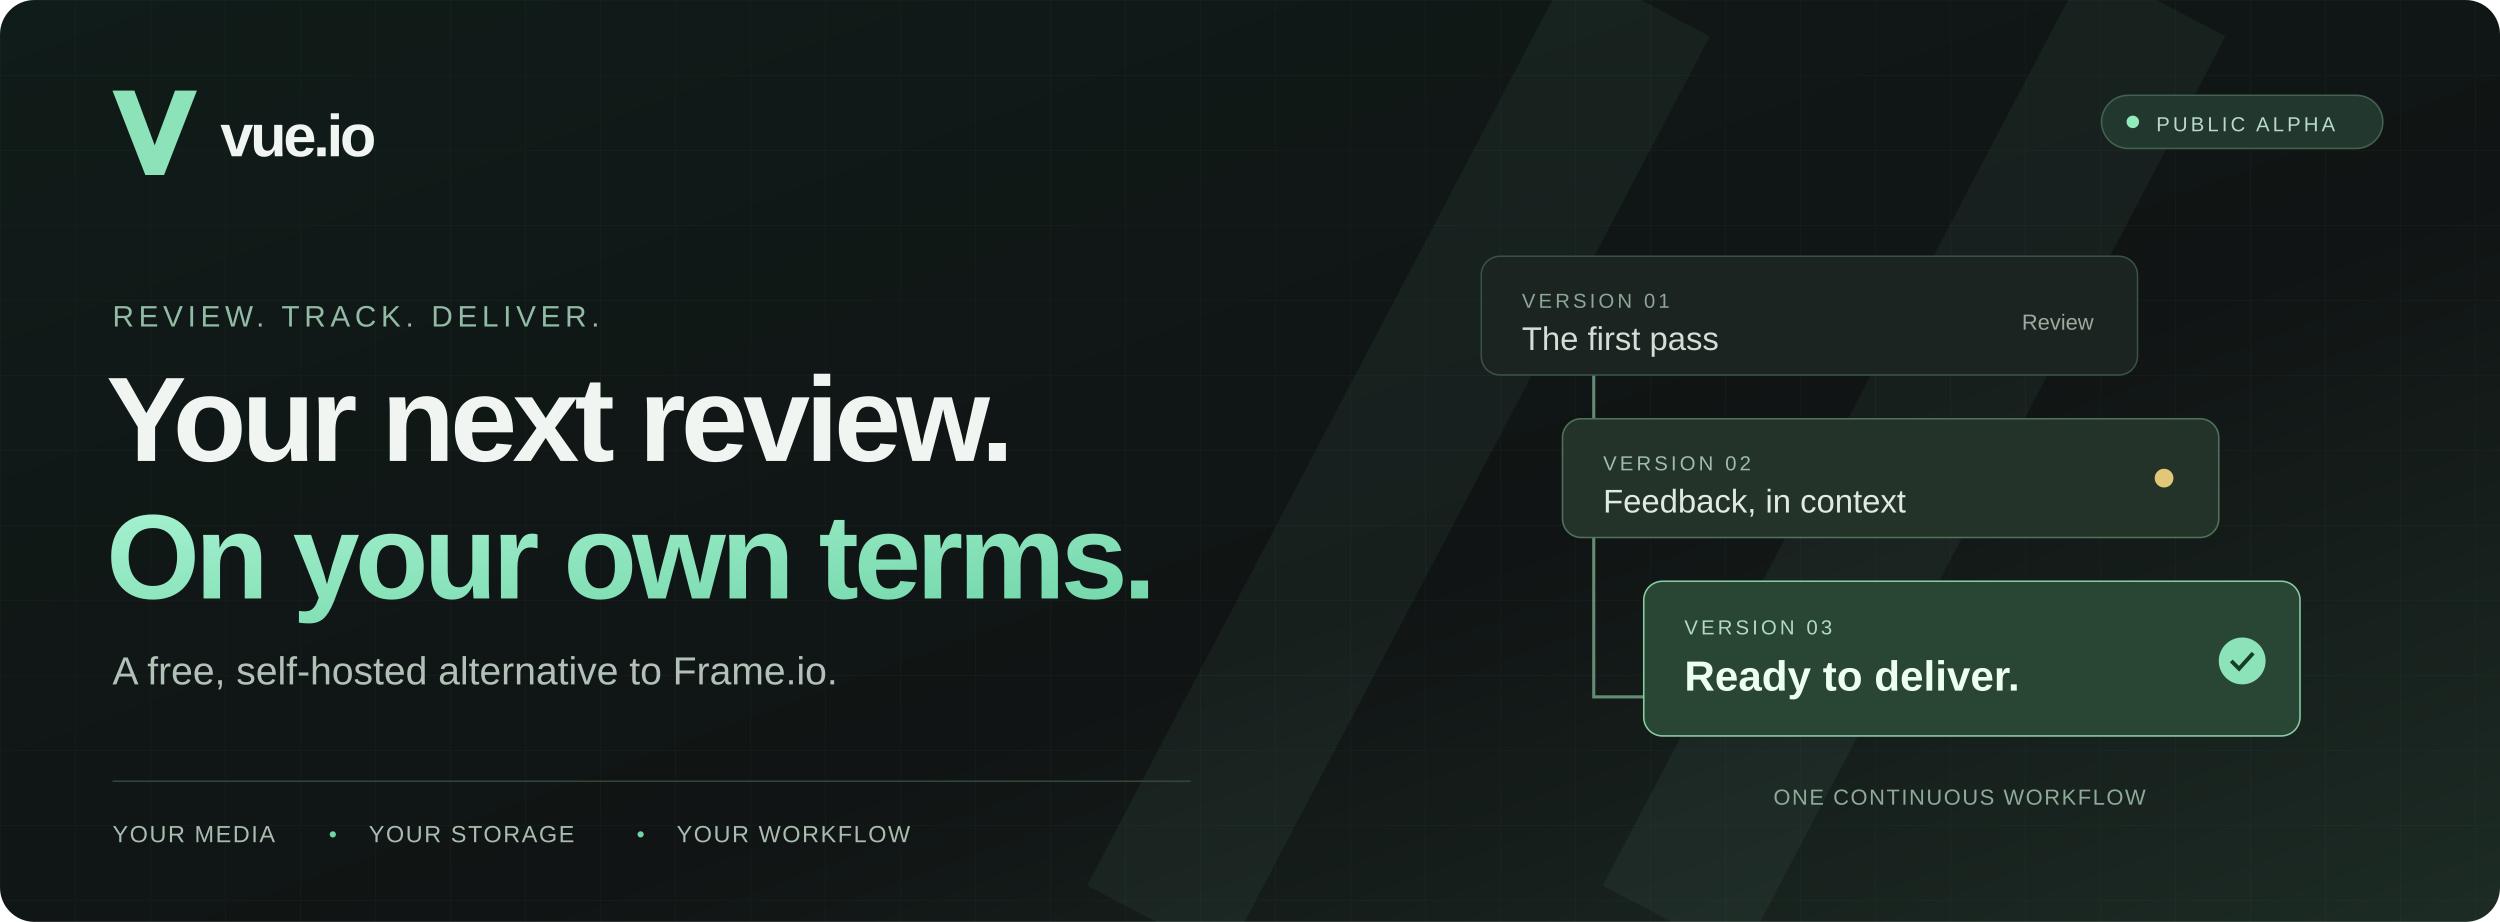
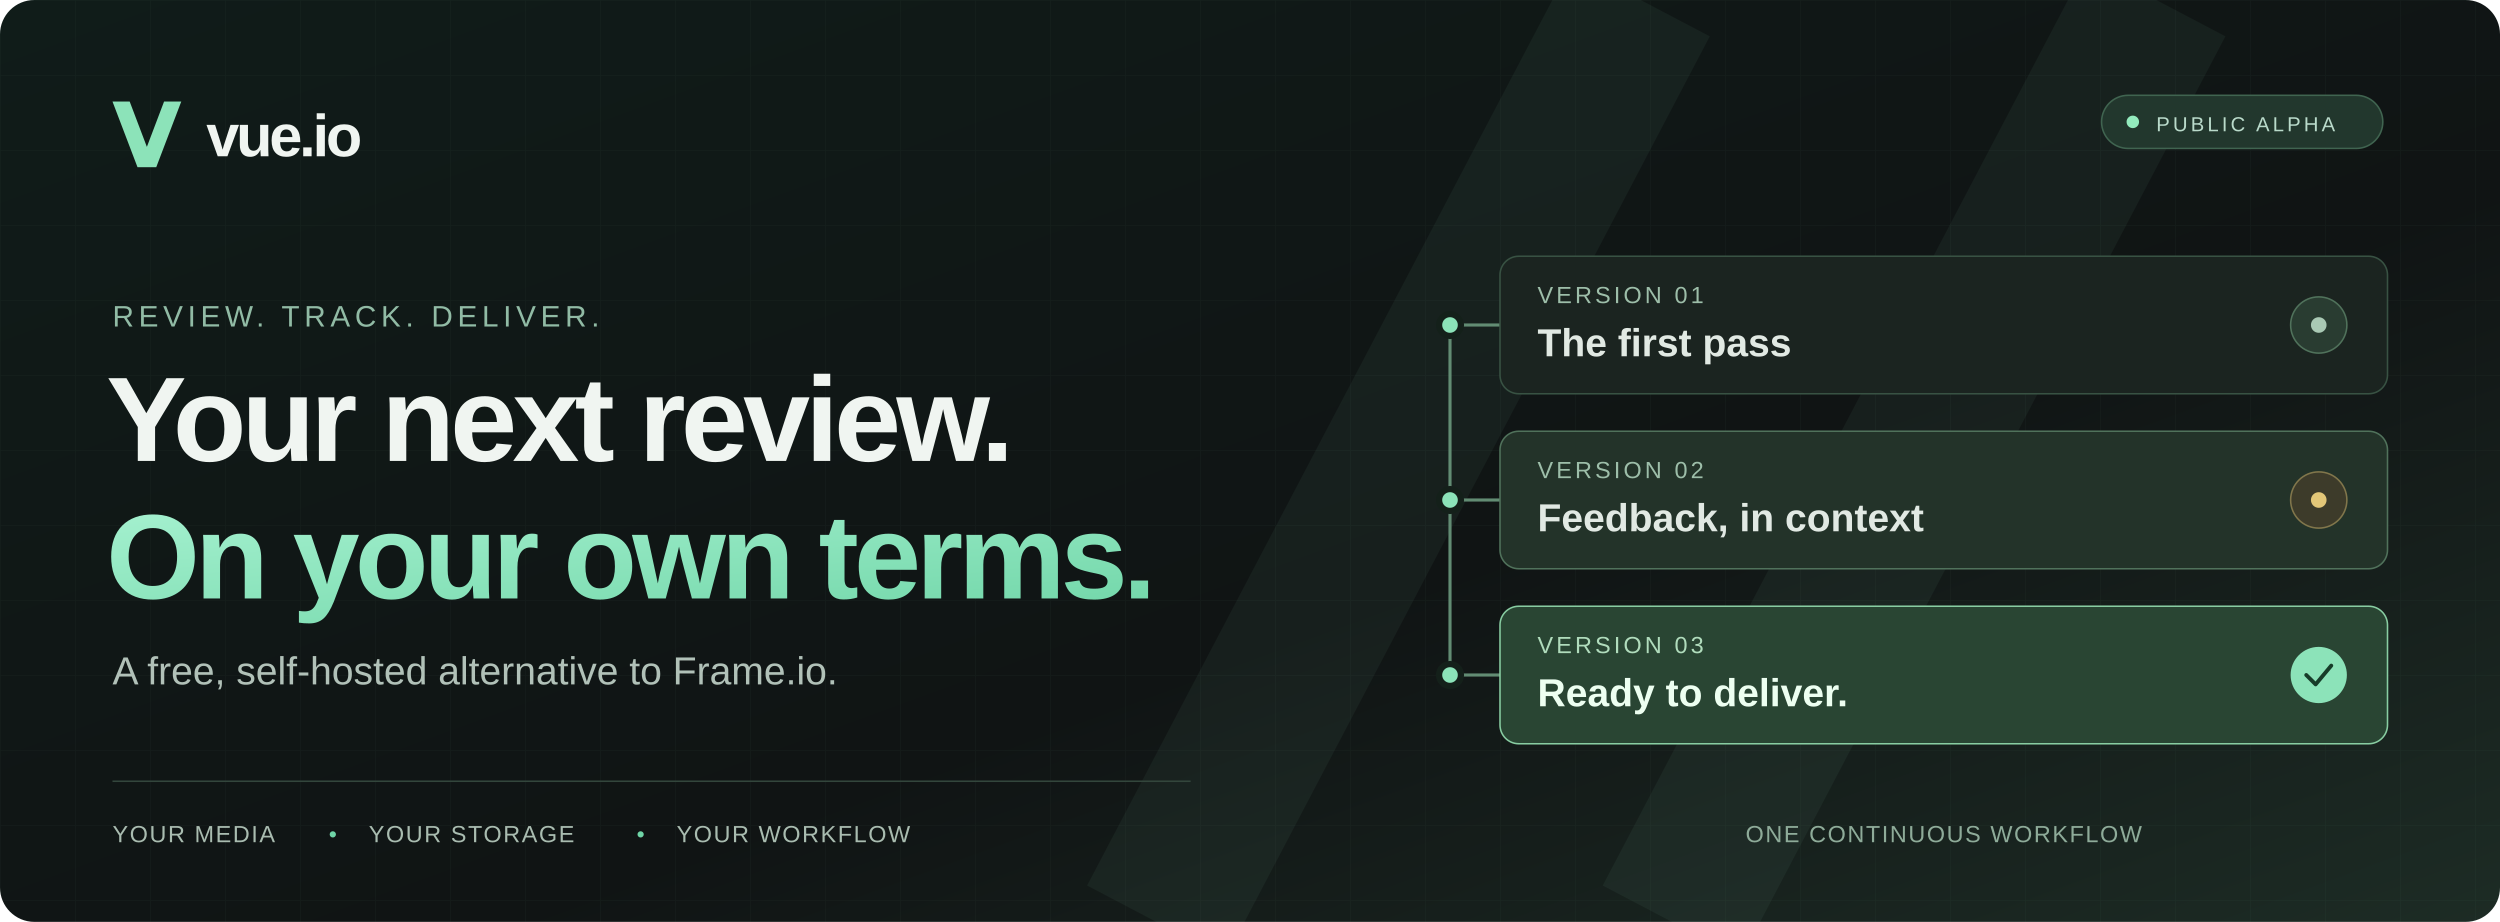
<svg xmlns="http://www.w3.org/2000/svg" width="1600" height="590" viewBox="0 0 1600 590" role="img" aria-labelledby="title desc">
  <defs>
    <linearGradient id="bg" x2="1" y2="1">
      <stop stop-color="#101c19" />
      <stop offset=".6" stop-color="#101414" />
      <stop offset="1" stop-color="#1d2c25" />
    </linearGradient>
    <linearGradient id="mint" x2="1" y2="1">
      <stop stop-color="#a3f0ce" />
      <stop offset="1" stop-color="#6fd5a7" />
    </linearGradient>
    <pattern id="grid" width="48" height="48" patternUnits="userSpaceOnUse">
      <path d="M48 0H0V48" fill="none" stroke="#9de8c1" stroke-opacity=".035" />
    </pattern>
  </defs>
  <rect width="1600" height="590" rx="22" fill="url(#bg)" />
  <rect width="1600" height="590" rx="22" fill="url(#grid)" />
  <path d="M1050 0 740 590M1380 0 1070 590" stroke="#a3f0ce" stroke-opacity=".05" stroke-width="100" />
  <g font-family="Arial, Helvetica, sans-serif">
-     <path d="M72 58h14l13 35 13-35h14l-21 54H93Z" fill="#8ce3b9" />
-     <text x="141" y="100" font-size="38" font-weight="700" letter-spacing="-2" fill="#f0f5f1">vue.io</text>
+     <path d="M72 65h11l11 29 11-29h11l-16 42H88Z" fill="#8ce3b9" />
+     <text x="132" y="100" font-size="38" font-weight="700" letter-spacing="-2" fill="#f0f5f1">vue.io</text>
    <rect x="1345" y="61" width="180" height="34" rx="17" fill="#22372d" stroke="#406450" />
    <circle cx="1365" cy="78" r="4" fill="#93ebbd" />
    <text x="1380" y="84" fill="#b9daca" font-size="13" letter-spacing="2">PUBLIC ALPHA</text>
    <text x="72" y="209" font-size="19" letter-spacing="3" fill="#91bba5">REVIEW. TRACK. DELIVER.</text>
    <text x="68" y="295" font-size="77" font-weight="700" letter-spacing="-3" fill="#f0f5f1">Your next review.</text>
    <text x="68" y="383" font-size="77" font-weight="700" letter-spacing="-3" fill="url(#mint)">On your own terms.</text>
    <text x="72" y="438" font-size="25" fill="#b1c1b8">A free, self-hosted alternative to Frame.io.</text>
    <path d="M72 500h690" stroke="#33463c" />
    <text x="72" y="539" font-size="15" letter-spacing="1" fill="#a9bcb0">YOUR MEDIA</text>
    <circle cx="213" cy="534" r="2" fill="#6fd5a7" />
    <text x="236" y="539" font-size="15" letter-spacing="1" fill="#a9bcb0">YOUR STORAGE</text>
    <circle cx="410" cy="534" r="2" fill="#6fd5a7" />
    <text x="433" y="539" font-size="15" letter-spacing="1" fill="#a9bcb0">YOUR WORKFLOW</text>
-     <path d="M1020 186v260h100" fill="none" stroke="#628c73" stroke-width="2" />
-     <rect x="948" y="164" width="420" height="76" rx="12" fill="#1b2420" stroke="#385243" />
-     <text x="974" y="197" font-size="13" fill="#8ca698" letter-spacing="2">VERSION 01</text>
-     <text x="974" y="224" font-size="21" fill="#d4ded7">The first pass</text>
-     <text x="1294" y="211" font-size="14" fill="#9cab9f">Review</text>
-     <rect x="1000" y="268" width="420" height="76" rx="12" fill="#233329" stroke="#50725b" />
-     <text x="1026" y="301" font-size="13" fill="#9dbea9" letter-spacing="2">VERSION 02</text>
-     <text x="1026" y="328" font-size="21" fill="#e1e9e3">Feedback, in context</text>
-     <circle cx="1385" cy="306" r="6" fill="#e3c778" />
-     <rect x="1052" y="372" width="420" height="99" rx="12" fill="#294533" stroke="#88cda2" />
-     <text x="1078" y="406" font-size="13" fill="#b0dcbc" letter-spacing="2">VERSION 03</text>
-     <text x="1078" y="442" font-size="27" font-weight="700" fill="#edfff1">Ready to deliver.</text>
-     <circle cx="1435" cy="423" r="15" fill="#8ce3b9" />
-     <path d="m1428 423 5 5 9-10" stroke="#173c29" stroke-width="2.5" fill="none" />
-     <text x="1135" y="515" font-size="14" fill="#8eab99" letter-spacing="1">ONE CONTINUOUS WORKFLOW</text>
+     <path d="M928 208V432M928 208h32M928 320h32M928 432h32" fill="none" stroke="#628c73" stroke-width="2" />
+     <g fill="#8ce3b9" stroke="#14201a" stroke-width="4">
+       <circle cx="928" cy="208" r="7" />
+       <circle cx="928" cy="320" r="7" />
+       <circle cx="928" cy="432" r="7" />
+     </g>
+     <g transform="translate(960 164)">
+       <rect width="568" height="88" rx="12" fill="#1b2420" stroke="#385243" />
+       <text x="24" y="30" font-size="15" fill="#9dbea9" letter-spacing="2">VERSION 01</text>
+       <text x="24" y="64" font-size="25" font-weight="700" fill="#e1e9e3">The first pass</text>
+       <circle cx="524" cy="44" r="18" fill="#293c31" stroke="#50725b" />
+       <circle cx="524" cy="44" r="5" fill="#a9c9b4" />
+     </g>
+     <g transform="translate(960 276)">
+       <rect width="568" height="88" rx="12" fill="#233329" stroke="#50725b" />
+       <text x="24" y="30" font-size="15" fill="#9dbea9" letter-spacing="2">VERSION 02</text>
+       <text x="24" y="64" font-size="25" font-weight="700" fill="#e1e9e3">Feedback, in context</text>
+       <circle cx="524" cy="44" r="18" fill="#3d3b2a" stroke="#81764b" />
+       <circle cx="524" cy="44" r="5" fill="#e3c778" />
+     </g>
+     <g transform="translate(960 388)">
+       <rect width="568" height="88" rx="12" fill="#294533" stroke="#88cda2" />
+       <text x="24" y="30" font-size="15" fill="#b0dcbc" letter-spacing="2">VERSION 03</text>
+       <text x="24" y="64" font-size="25" font-weight="700" fill="#edfff1">Ready to deliver.</text>
+       <circle cx="524" cy="44" r="18" fill="#8ce3b9" />
+       <path d="m516 44 6 6 10-12" stroke="#173c29" stroke-width="2.5" stroke-linecap="round" stroke-linejoin="round" fill="none" />
+     </g>
+     <text x="1244" y="539" text-anchor="middle" font-size="15" fill="#8eab99" letter-spacing="1">ONE CONTINUOUS WORKFLOW</text>
  </g>
</svg>
